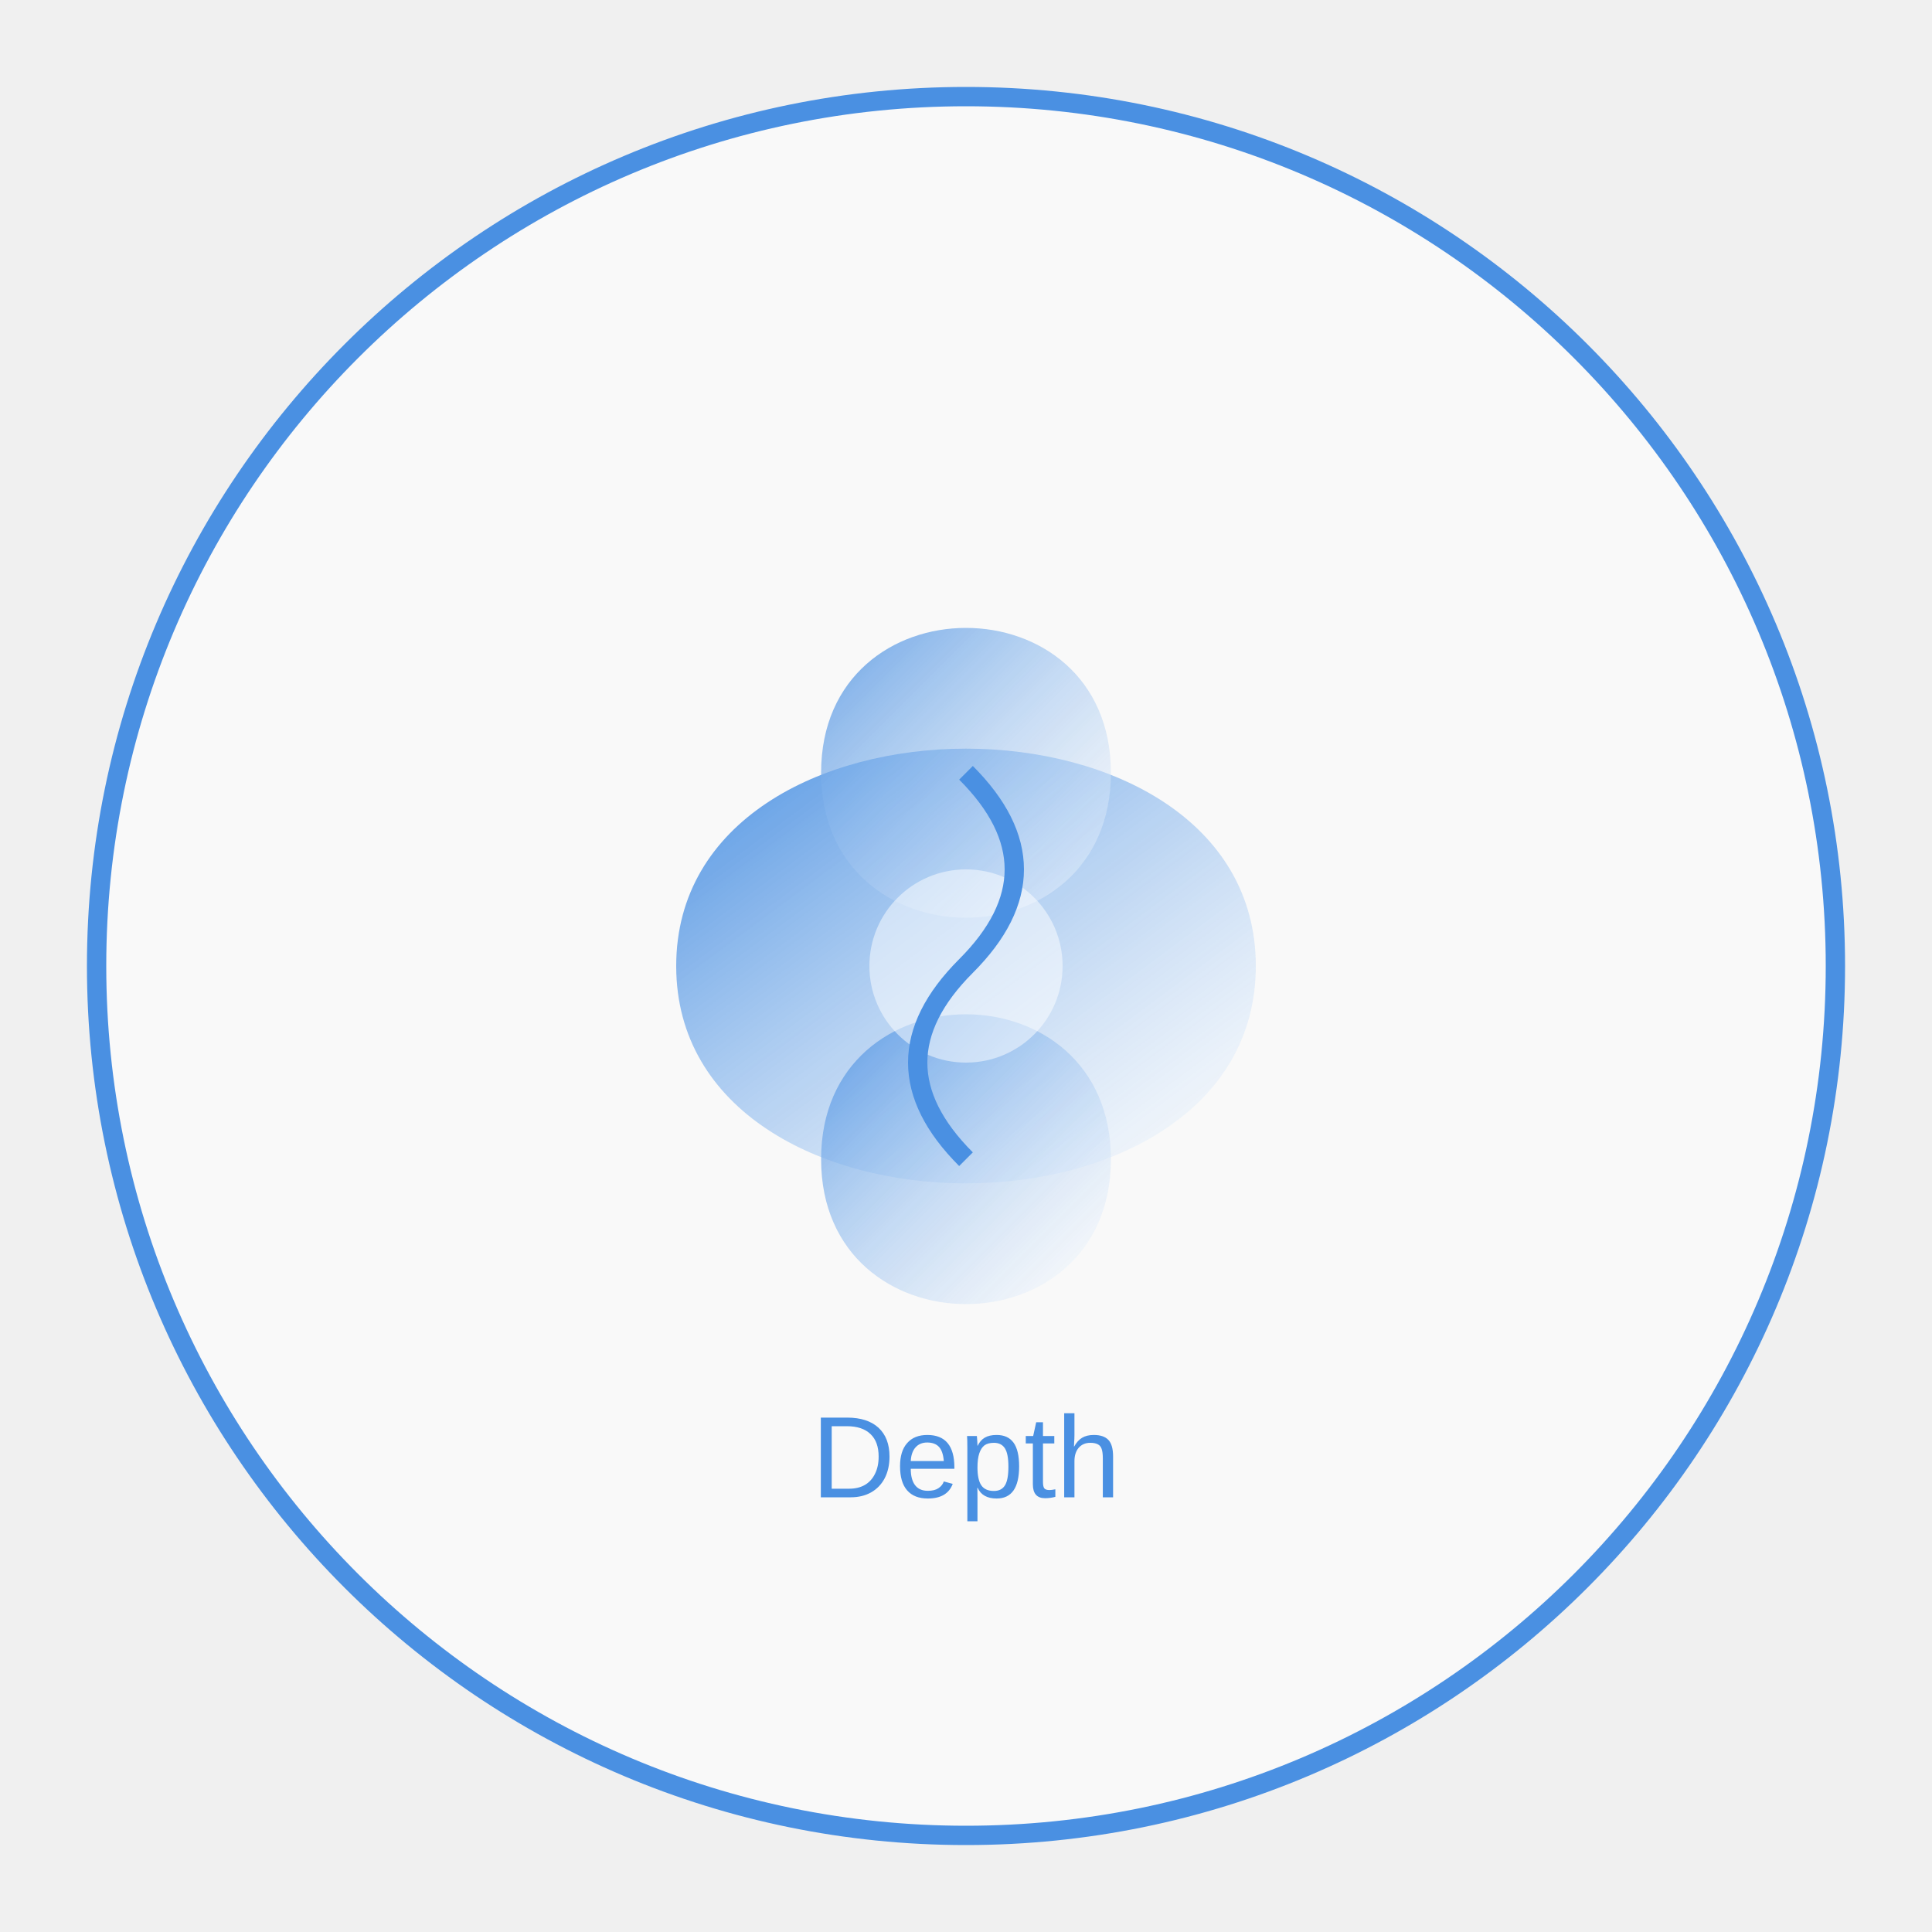
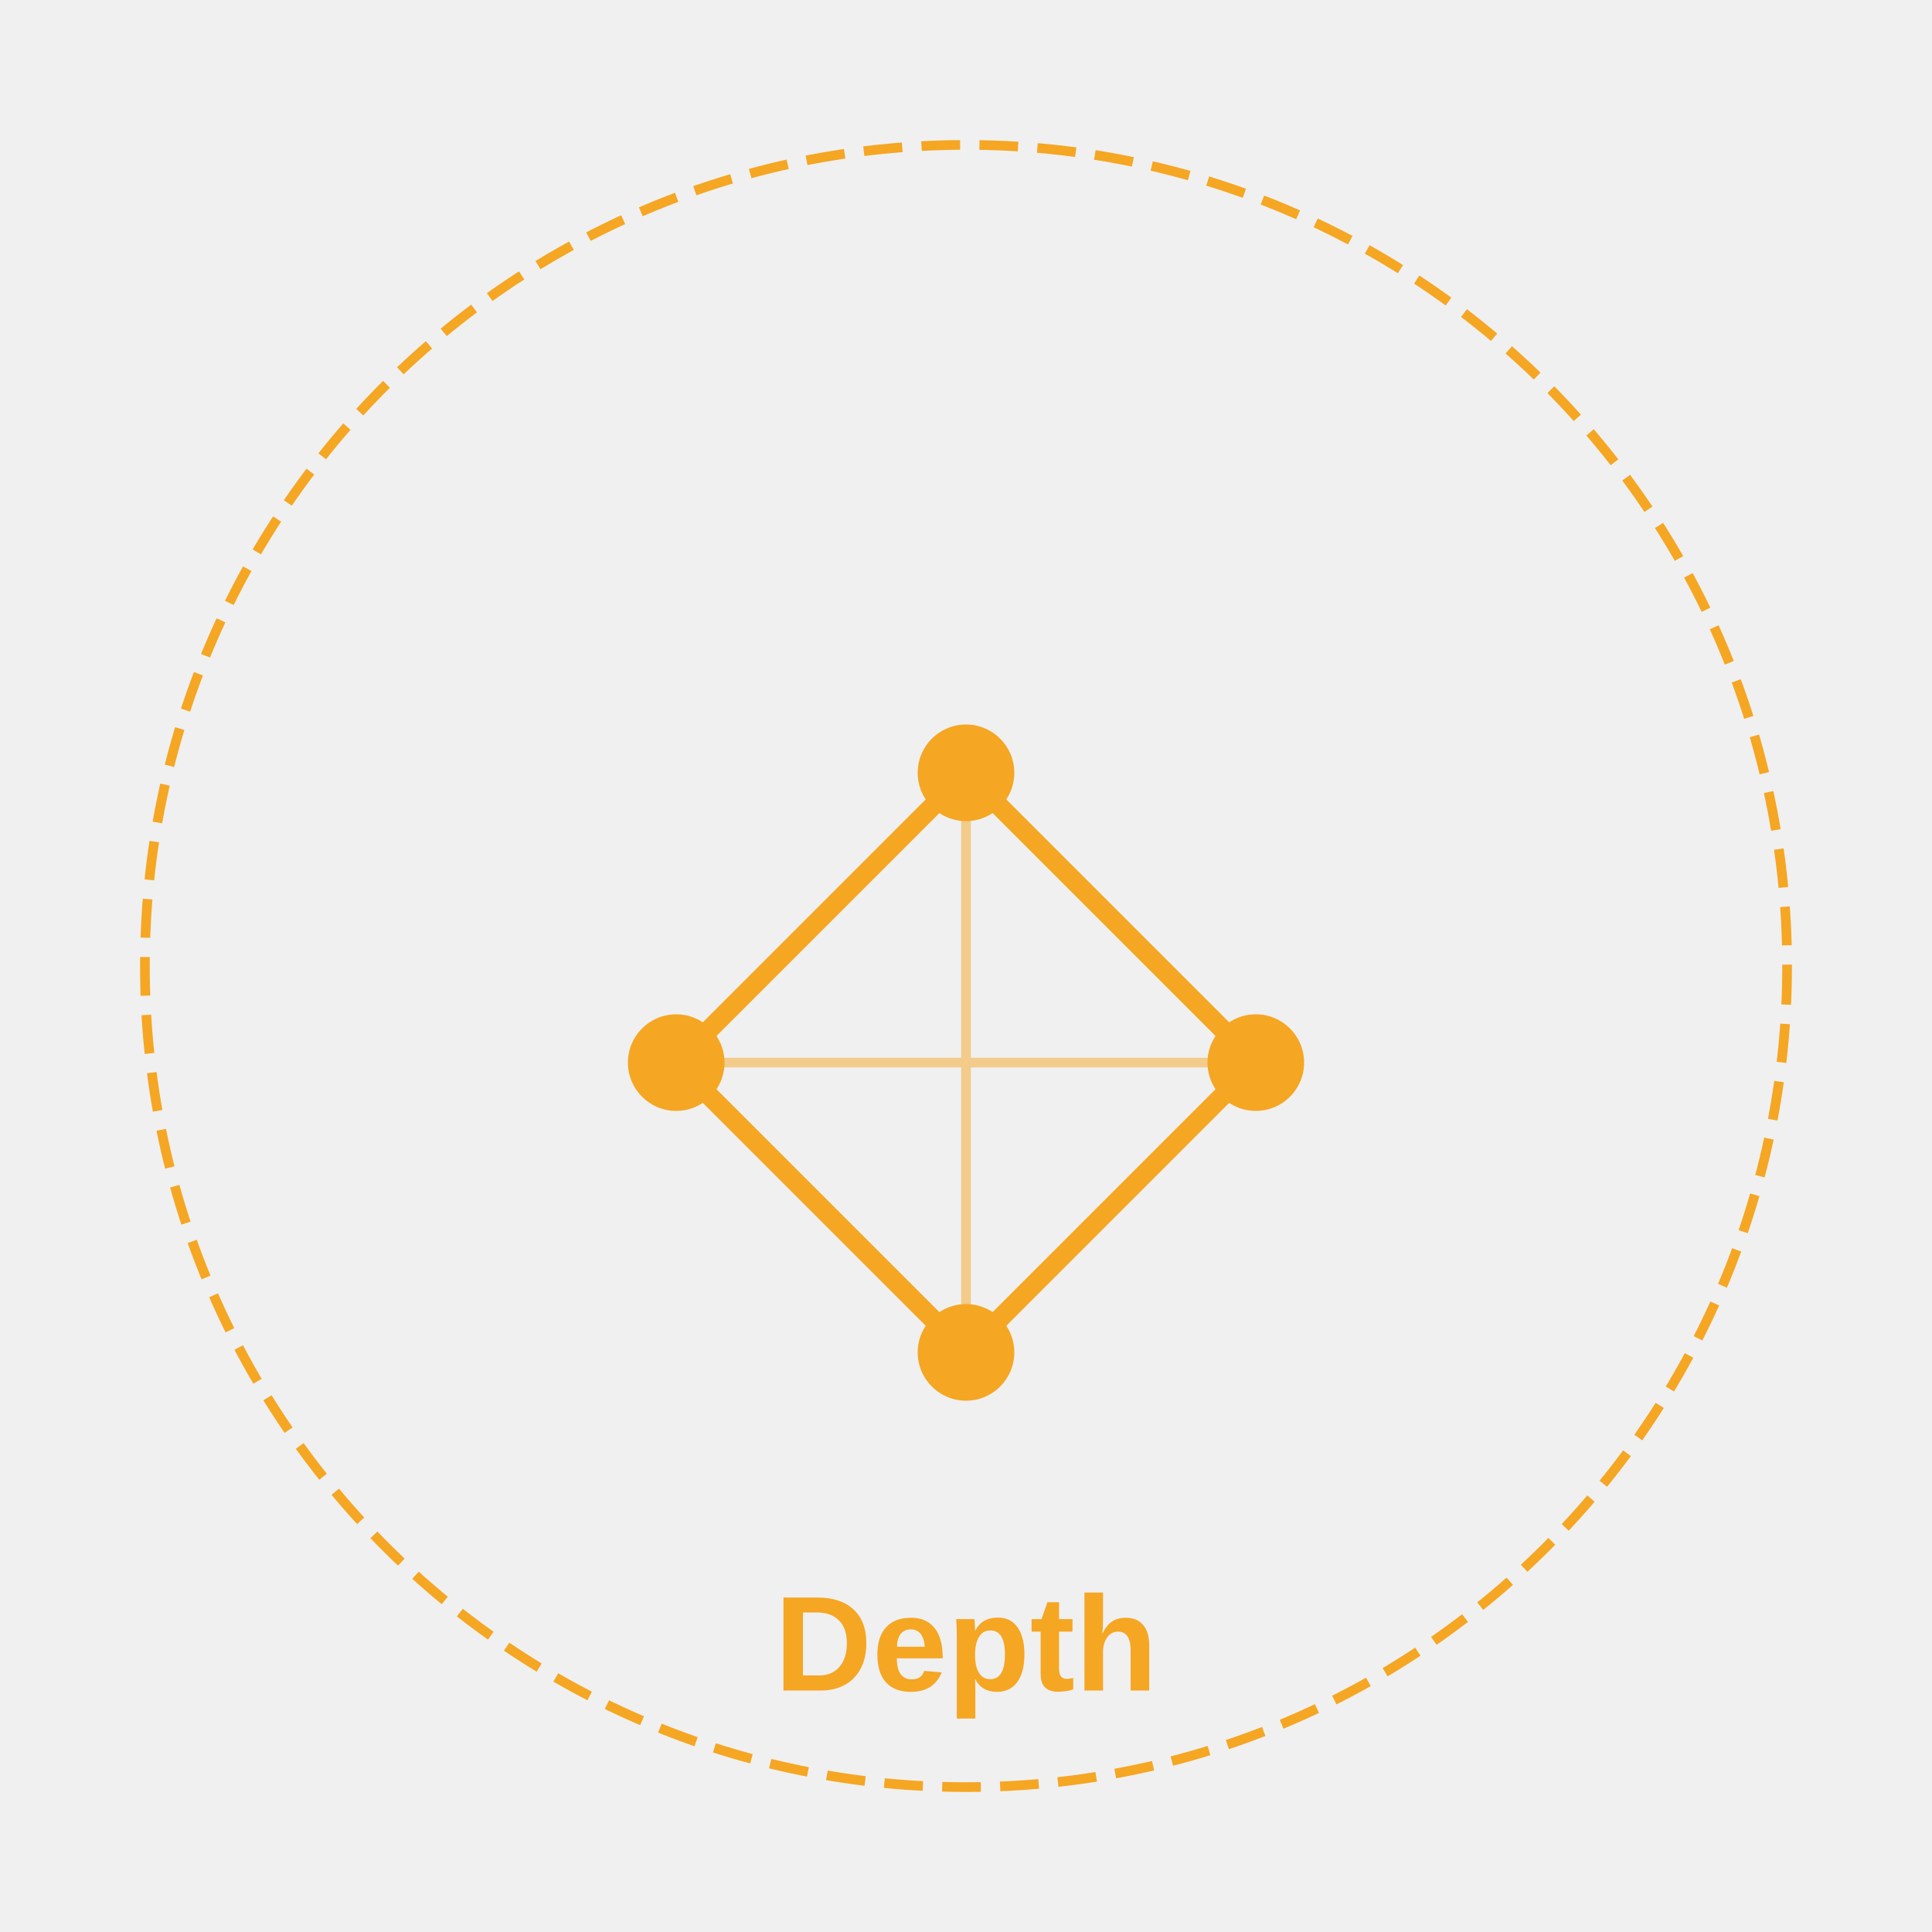
<svg xmlns="http://www.w3.org/2000/svg" id="logo-21" width="200" height="200" viewBox="0 0 200 200">
-   <defs>
-     <linearGradient id="grad20" x1="0%" y1="0%" x2="100%" y2="100%">
-       <stop offset="0%" style="stop-color:#4A90E2;stop-opacity:1" />
-       <stop offset="100%" style="stop-color:#ffffff;stop-opacity:0.5" />
-     </linearGradient>
-   </defs>
-   <circle cx="100" cy="100" r="90" fill="#f9f9f9" stroke="#4A90E2" stroke-width="2" />
-   <path d="M70 100 C70 70, 130 70, 130 100 C130 130, 70 130, 70 100 Z" fill="url(#grad20)" />
-   <path d="M85 80 C85 60, 115 60, 115 80 C115 100, 85 100, 85 80 Z" fill="url(#grad20)" opacity="0.8" />
-   <path d="M85 120 C85 100, 115 100, 115 120 C115 140, 85 140, 85 120 Z" fill="url(#grad20)" opacity="0.8" />
-   <circle cx="100" cy="100" r="10" fill="white" opacity="0.5" />
-   <text x="100" y="155" font-family="Arial" font-size="12" text-anchor="middle" fill="#4A90E2">Depth</text>
-   <path d="M100 80 Q110 90 100 100 Q90 110 100 120" fill="none" stroke="#4A90E2" stroke-width="2" />
+   <circle cx="100" cy="100" r="85" fill="none" stroke="#F5A623" stroke-width="1" stroke-dasharray="4 2" />
+   <circle cx="100" cy="80" r="5" fill="#F5A623" />
+   <circle cx="70" cy="110" r="5" fill="#F5A623" />
+   <circle cx="130" cy="110" r="5" fill="#F5A623" />
+   <circle cx="100" cy="140" r="5" fill="#F5A623" />
+   <path d="M100 80 L70 110 L100 140 L130 110 Z" fill="none" stroke="#F5A623" stroke-width="2" />
+   <path d="M100 80 L100 140 M70 110 L130 110" stroke="#F5A623" stroke-width="1" opacity="0.5" />
+   <text x="100" y="175" font-family="Arial" font-size="14" text-anchor="middle" font-weight="bold" fill="#F5A623">Depth</text>
</svg>
